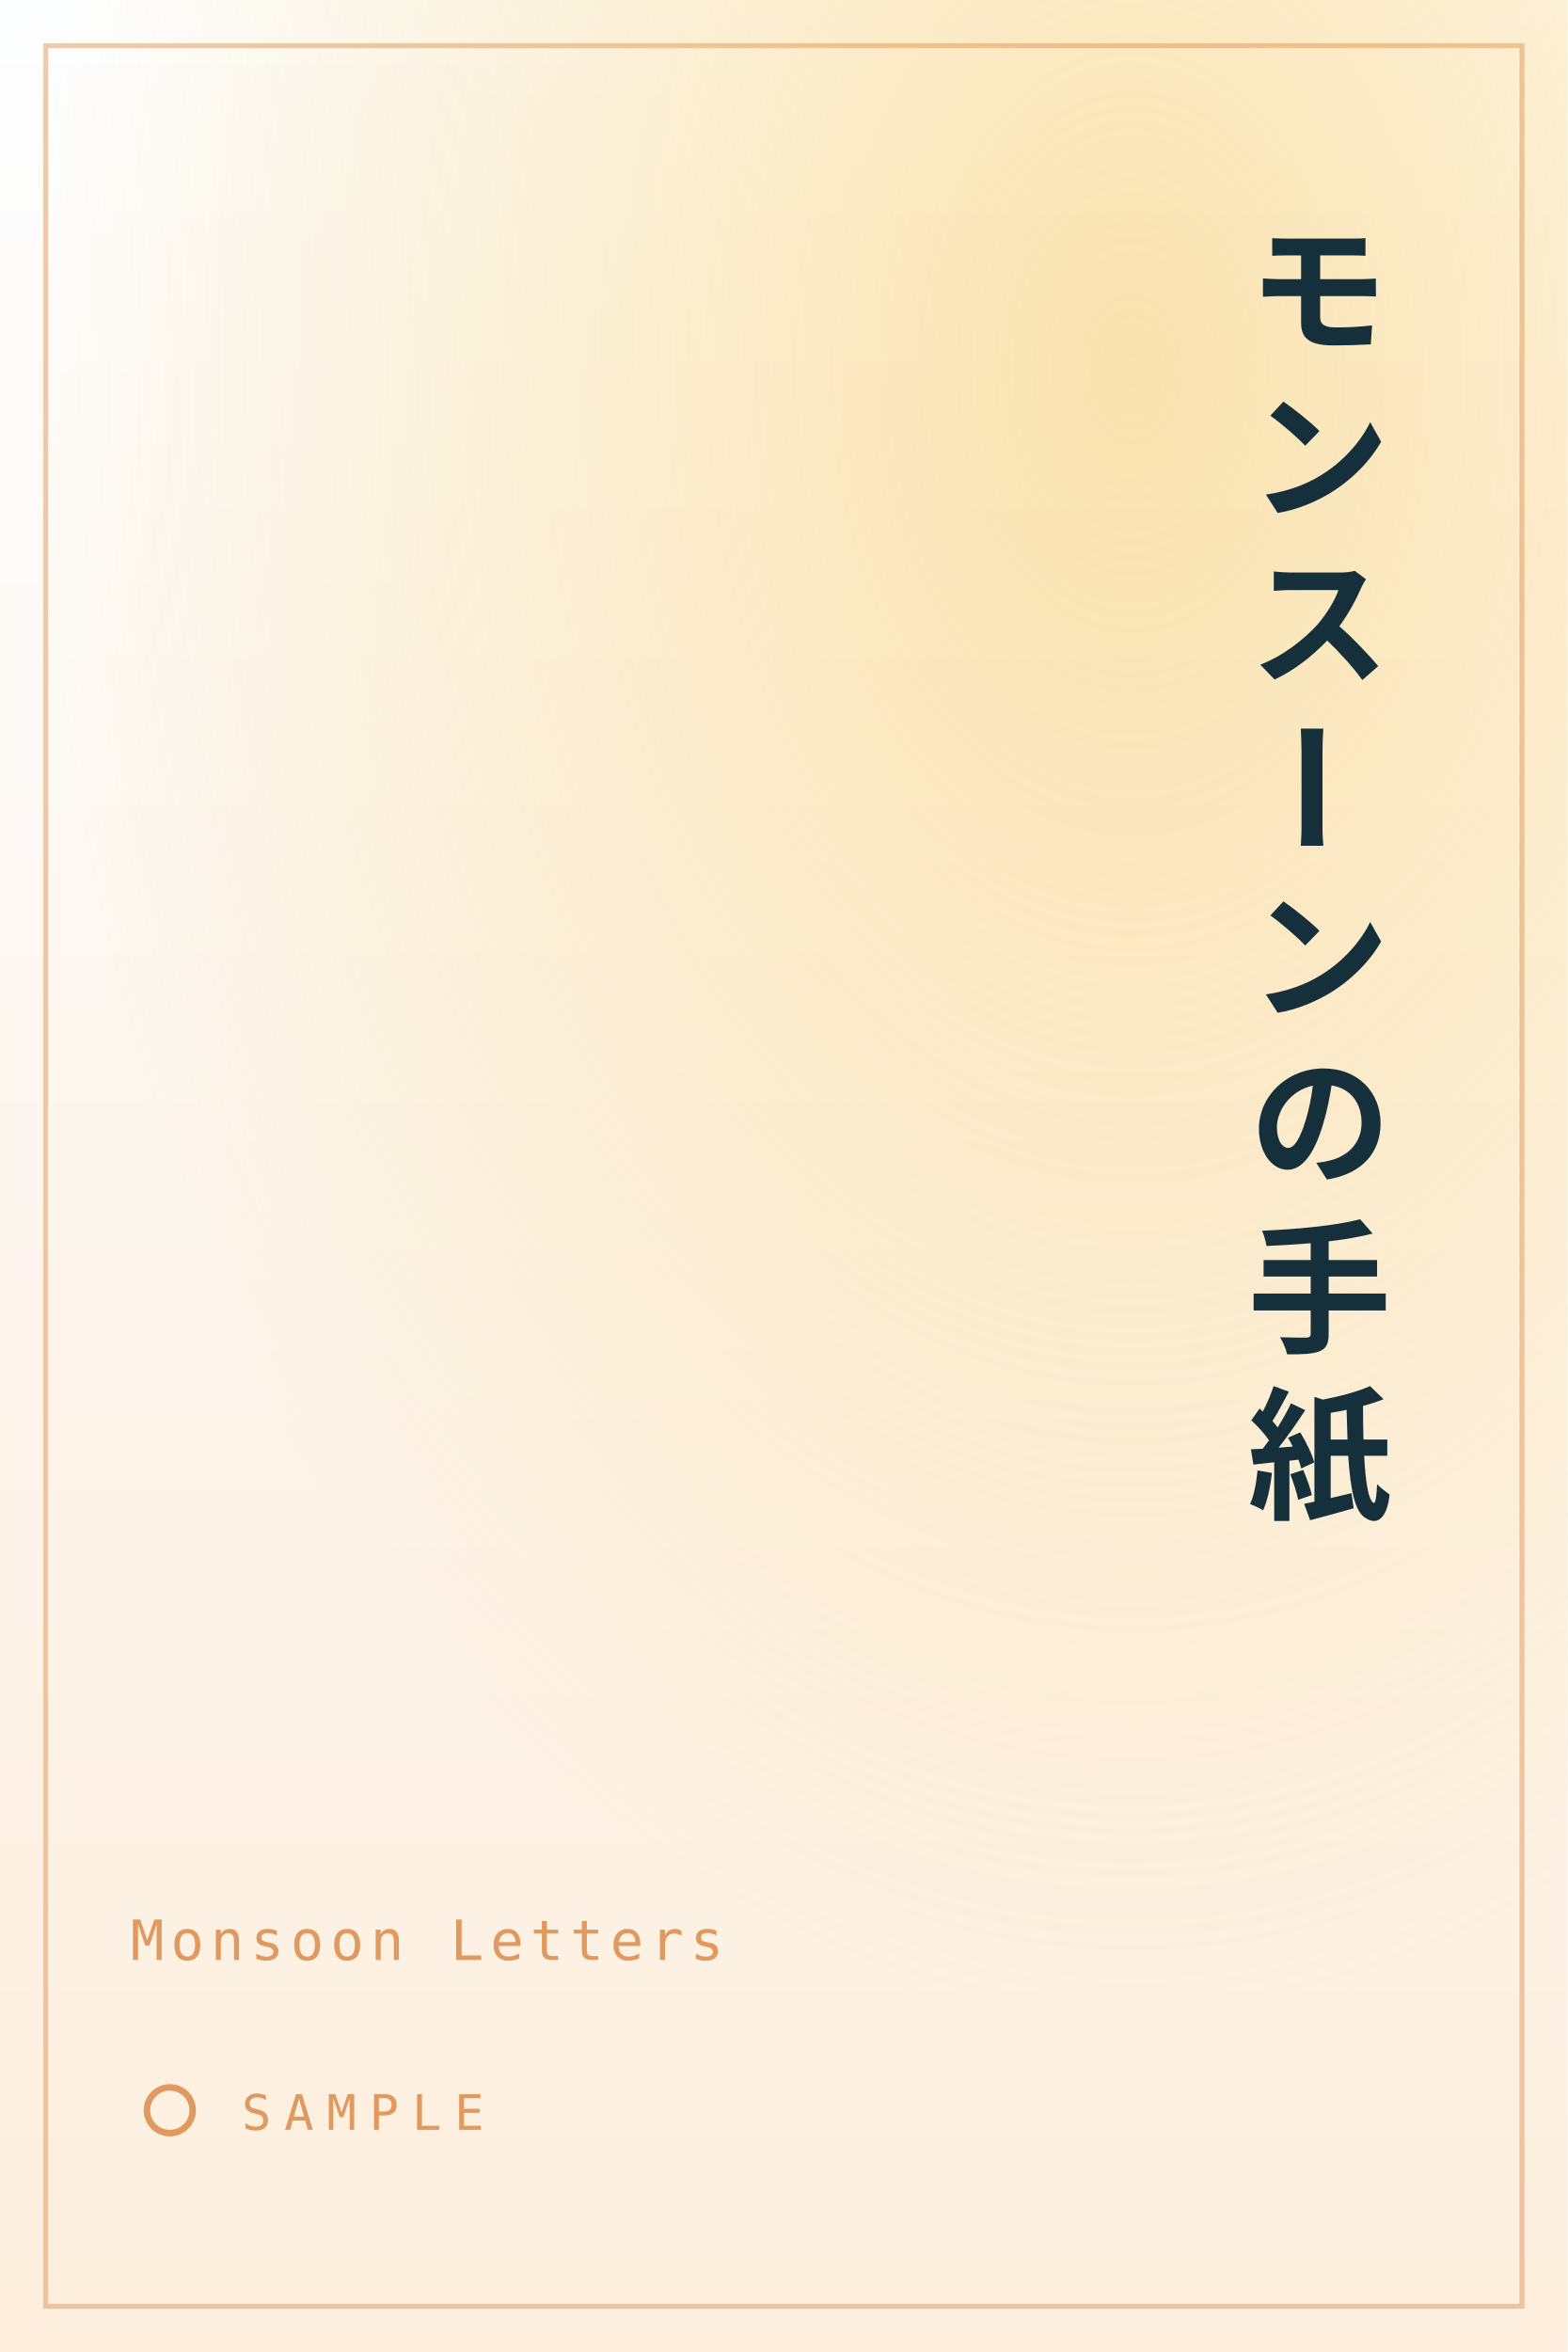
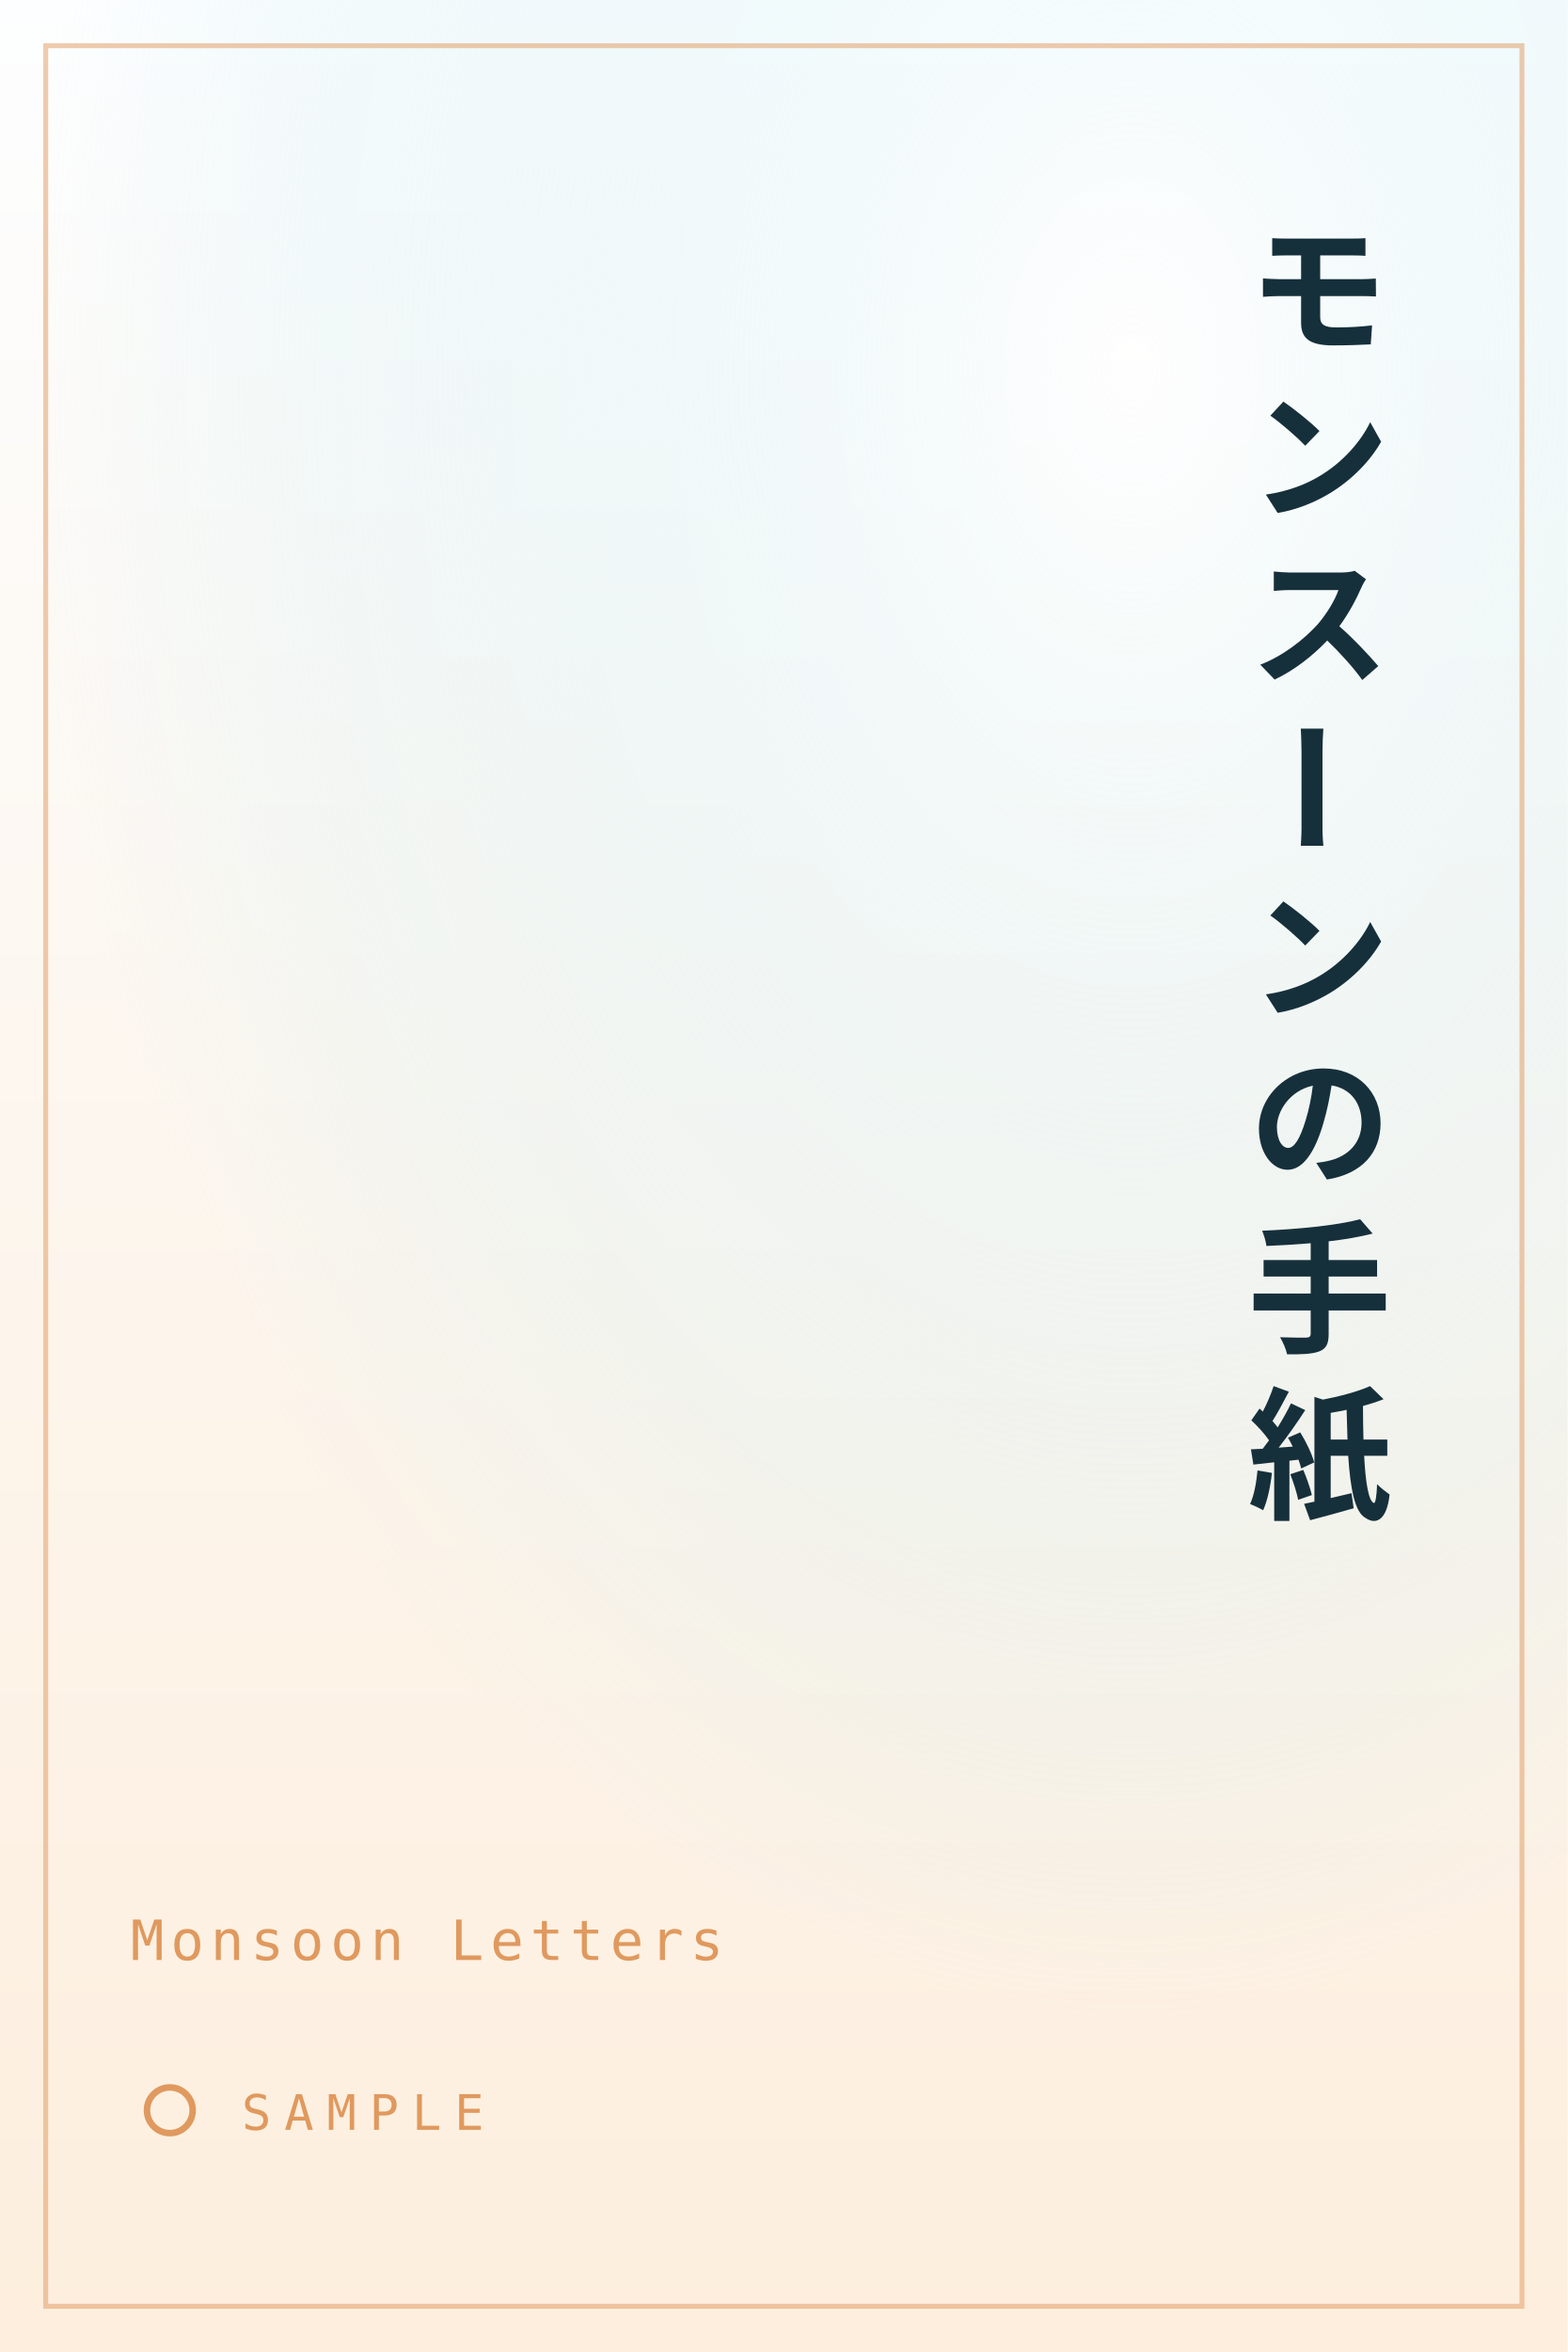
<svg xmlns="http://www.w3.org/2000/svg" width="960" height="1440" viewBox="0 0 480 720" role="img" aria-label="モンスーンの手紙（サンプル作品ポスター）">
  <defs>
    <linearGradient id="g" x1="0" y1="0" x2="0" y2="1">
      <stop offset="0" stop-color="#fdfeff" />
      <stop offset="1" stop-color="#fdeedd" />
    </linearGradient>
    <radialGradient id="sun" cx="0.72" cy="0.16" r="0.7">
-       <stop offset="0" stop-color="#f6c453" stop-opacity="0.45" />
-       <stop offset="1" stop-color="#f6c453" stop-opacity="0" />
+       <stop offset="0" stop-color="#ffffff" stop-opacity="0.85" />
+       <stop offset="1" stop-color="#bfe8f0" stop-opacity="0" />
    </radialGradient>
  </defs>
  <rect width="480" height="720" fill="url(#g)" />
  <rect width="480" height="720" fill="url(#sun)" />
  <rect x="14" y="14" width="452" height="692" fill="none" stroke="#e0995e" stroke-opacity="0.5" stroke-width="1.5" />
  <text x="404" y="66" writing-mode="tb" font-family="'Hiragino Kaku Gothic ProN',sans-serif" font-weight="bold" font-size="44" letter-spacing="7" fill="#16303b">モンスーンの手紙</text>
  <text x="40" y="600" font-family="Menlo,monospace" font-size="17" letter-spacing="2" fill="#e0995e">Monsoon Letters</text>
  <circle cx="52" cy="646" r="7" fill="none" stroke="#e0995e" stroke-width="2" />
  <text x="74" y="652" font-family="Menlo,monospace" font-size="15" letter-spacing="4" fill="#e0995e">SAMPLE</text>
</svg>
